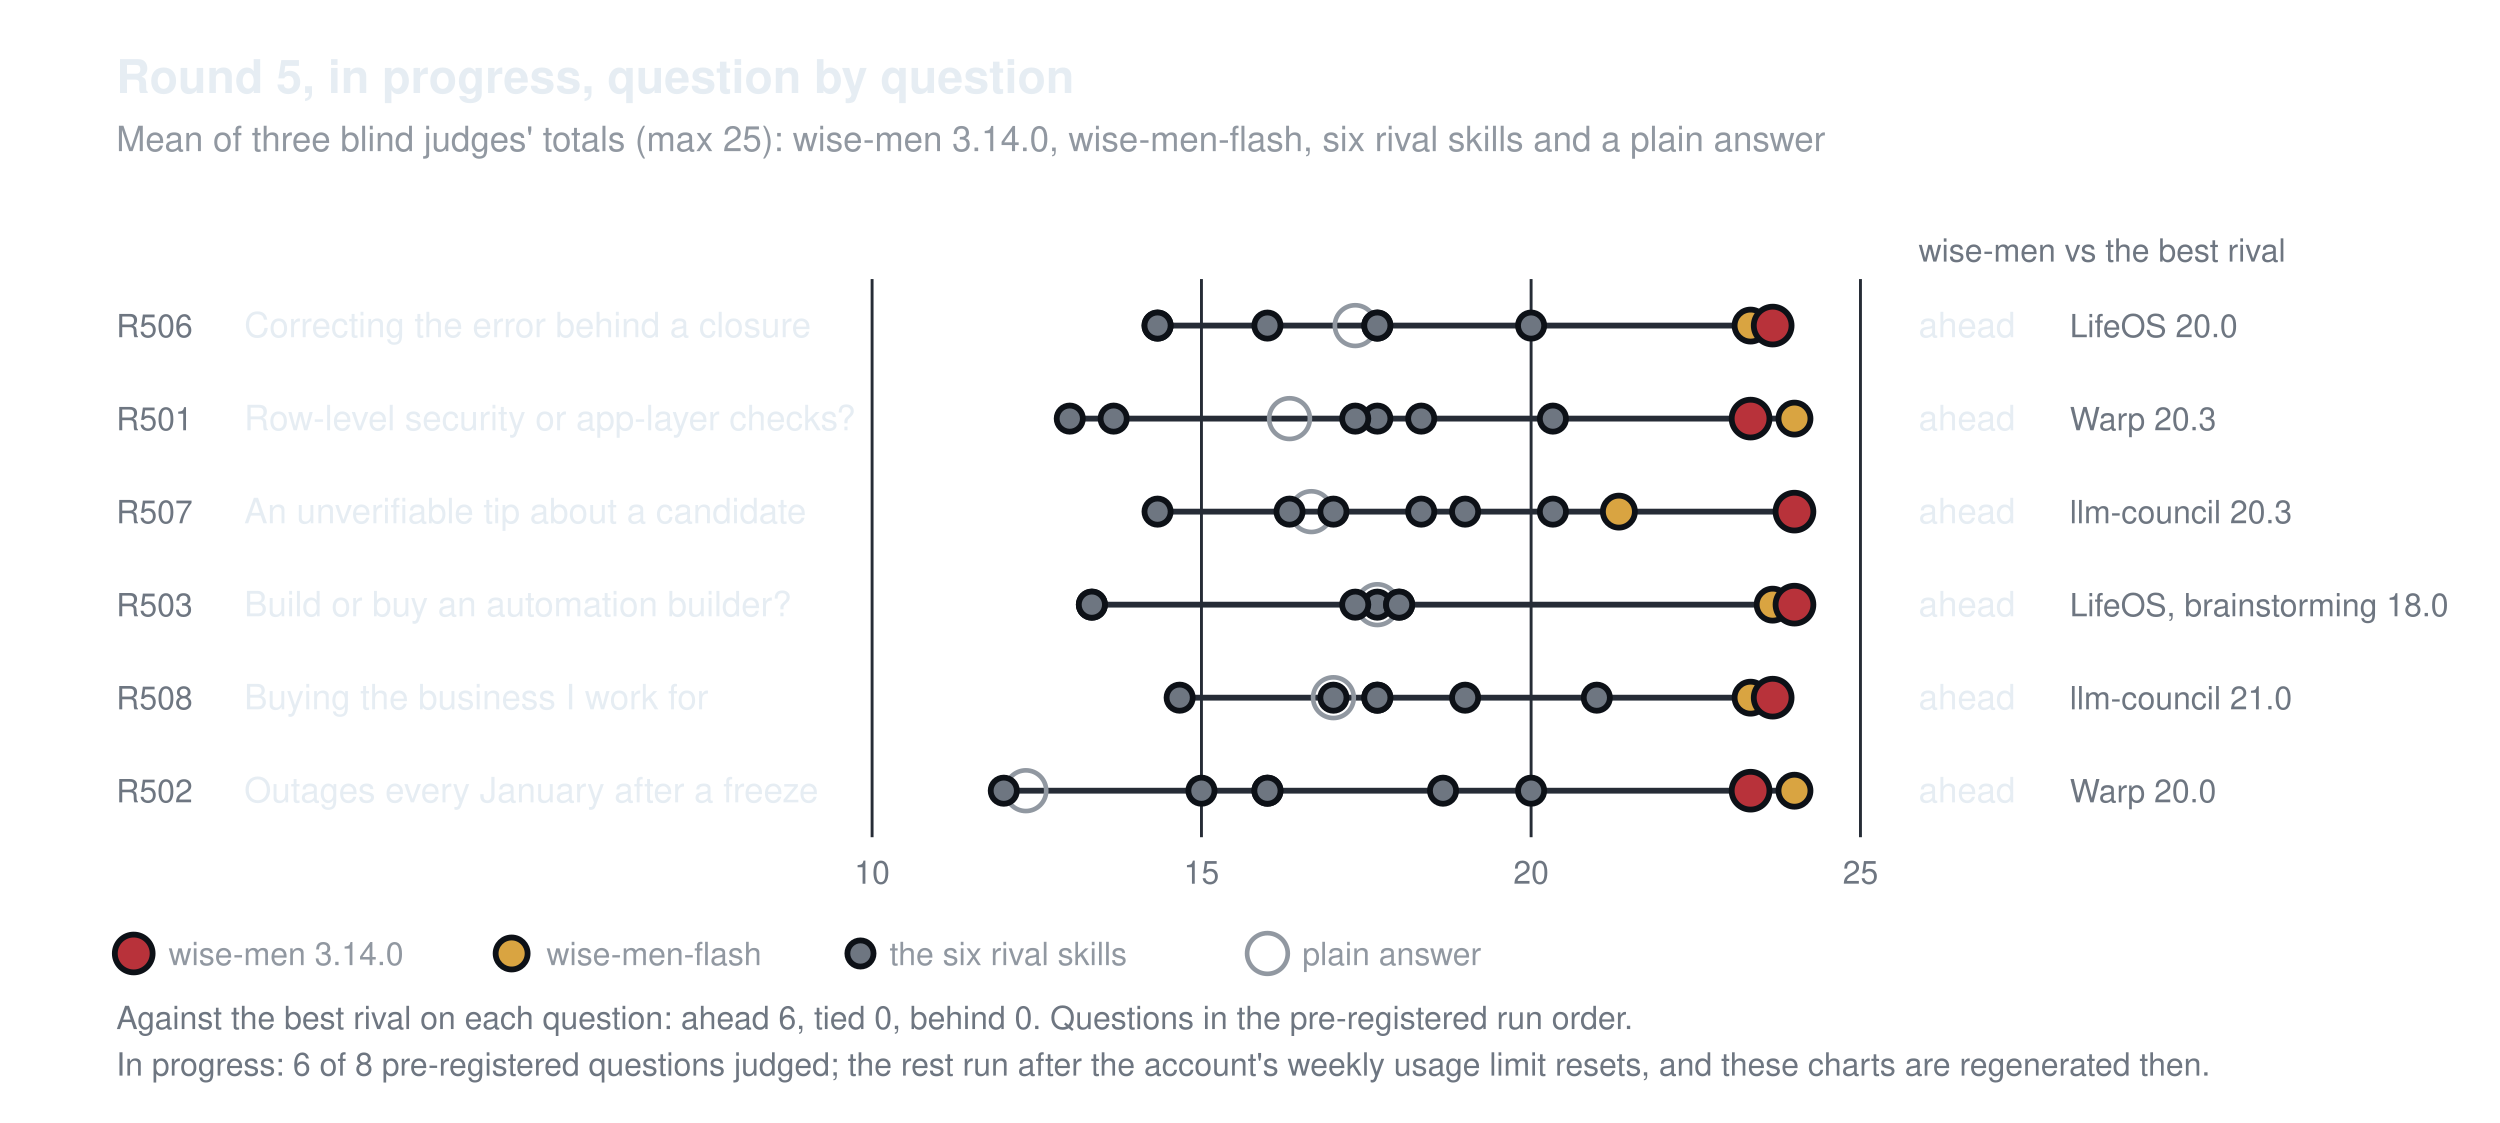
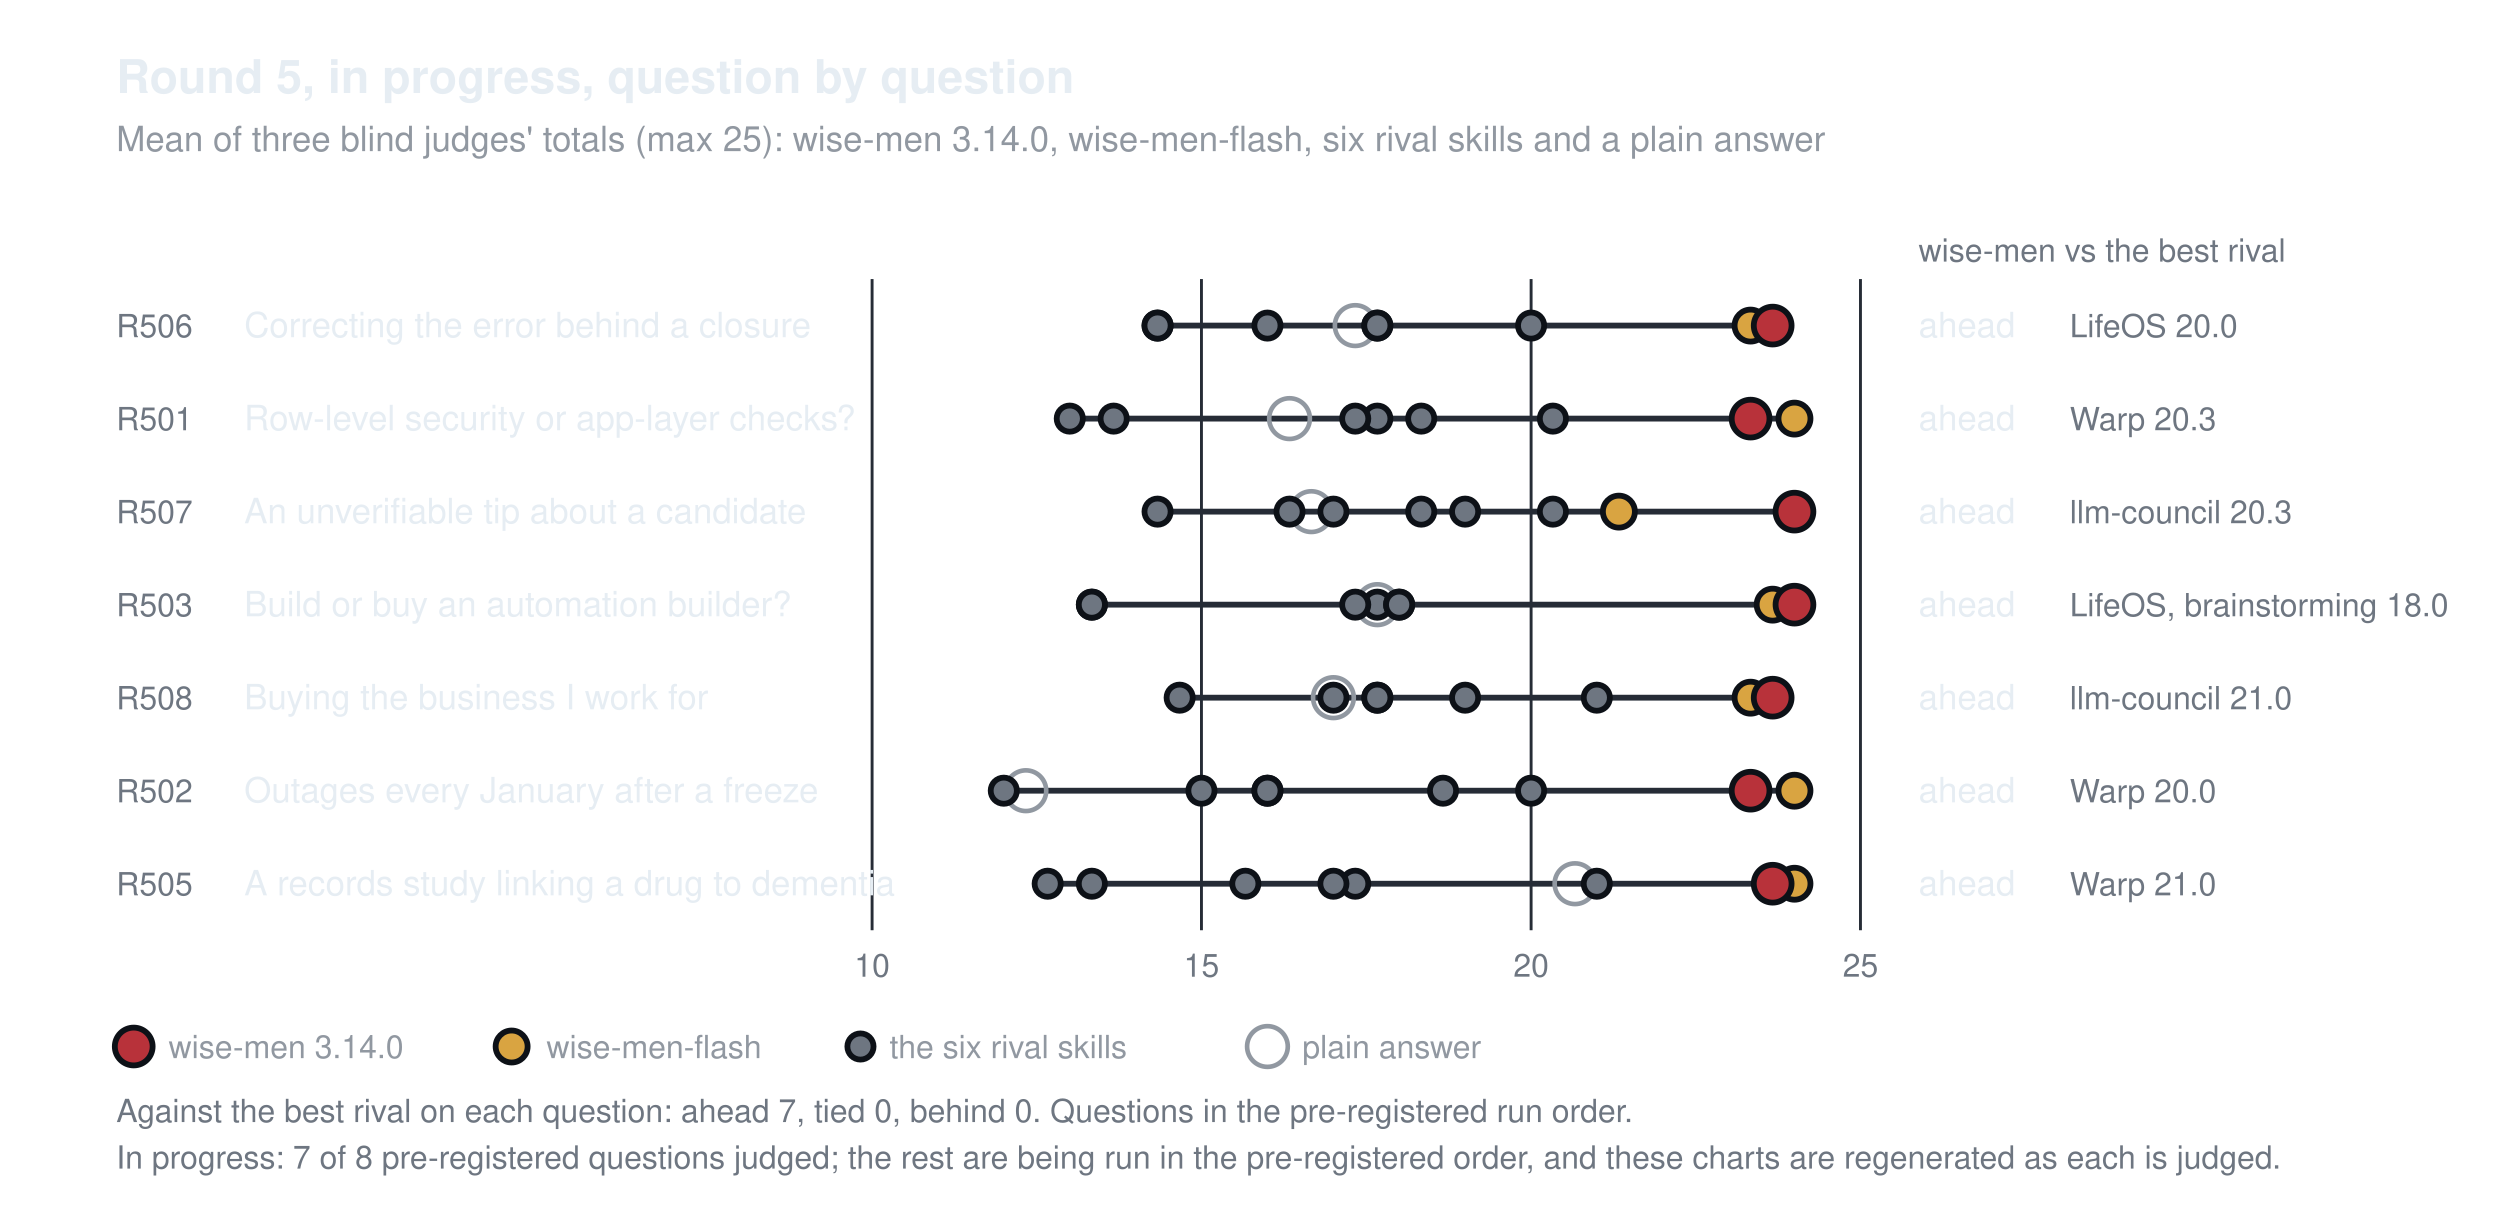
- <svg xmlns="http://www.w3.org/2000/svg" viewBox="0 0 860 386" width="860" font-family="-apple-system, BlinkMacSystemFont, 'Segoe UI', Helvetica, Arial, sans-serif">
+ <svg xmlns="http://www.w3.org/2000/svg" viewBox="0 0 860 418" width="860" font-family="-apple-system, BlinkMacSystemFont, 'Segoe UI', Helvetica, Arial, sans-serif">
  <text x="40" y="32" font-size="16" font-weight="600" fill="#e6edf3" text-anchor="start">Round 5, in progress, question by question</text>
  <text x="40" y="52" font-size="12" font-weight="400" fill="#9198a1" text-anchor="start">Mean of three blind judges' totals (max 25): wise-men 3.14.0, wise-men-flash, six rival skills and a plain answer</text>
  <text x="660" y="90" font-size="11" font-weight="400" fill="#6e7681" text-anchor="start">wise-men vs the best rival</text>
-   <line x1="300" y1="96" x2="300" y2="288" stroke="#262c36" stroke-width="1" />
-   <text x="300" y="304" font-size="11" font-weight="400" fill="#6e7681" text-anchor="middle">10</text>
-   <line x1="413.3" y1="96" x2="413.3" y2="288" stroke="#262c36" stroke-width="1" />
-   <text x="413.3" y="304" font-size="11" font-weight="400" fill="#6e7681" text-anchor="middle">15</text>
-   <line x1="526.7" y1="96" x2="526.7" y2="288" stroke="#262c36" stroke-width="1" />
-   <text x="526.7" y="304" font-size="11" font-weight="400" fill="#6e7681" text-anchor="middle">20</text>
-   <line x1="640" y1="96" x2="640" y2="288" stroke="#262c36" stroke-width="1" />
-   <text x="640" y="304" font-size="11" font-weight="400" fill="#6e7681" text-anchor="middle">25</text>
+   <line x1="300" y1="96" x2="300" y2="320" stroke="#262c36" stroke-width="1" />
+   <text x="300" y="336" font-size="11" font-weight="400" fill="#6e7681" text-anchor="middle">10</text>
+   <line x1="413.3" y1="96" x2="413.3" y2="320" stroke="#262c36" stroke-width="1" />
+   <text x="413.3" y="336" font-size="11" font-weight="400" fill="#6e7681" text-anchor="middle">15</text>
+   <line x1="526.7" y1="96" x2="526.7" y2="320" stroke="#262c36" stroke-width="1" />
+   <text x="526.7" y="336" font-size="11" font-weight="400" fill="#6e7681" text-anchor="middle">20</text>
+   <line x1="640" y1="96" x2="640" y2="320" stroke="#262c36" stroke-width="1" />
+   <text x="640" y="336" font-size="11" font-weight="400" fill="#6e7681" text-anchor="middle">25</text>
  <text x="40" y="116" font-size="11" font-weight="400" fill="#6e7681" text-anchor="start">R506</text>
  <text x="84" y="116" font-size="12" font-weight="400" fill="#e6edf3" text-anchor="start">Correcting the error behind a closure</text>
  <line x1="398.2" y1="112" x2="609.8" y2="112" stroke="#262c36" stroke-width="2" />
  <circle cx="466.2" cy="112" r="7" fill="none" stroke="#9198a1" stroke-width="1.6" />
  <circle cx="473.8" cy="112" r="4.5" fill="#6e7681" stroke="#0d1117" stroke-width="2" />
  <circle cx="398.2" cy="112" r="4.5" fill="#6e7681" stroke="#0d1117" stroke-width="2" />
  <circle cx="526.7" cy="112" r="4.5" fill="#6e7681" stroke="#0d1117" stroke-width="2" />
  <circle cx="436" cy="112" r="4.5" fill="#6e7681" stroke="#0d1117" stroke-width="2" />
  <circle cx="473.8" cy="112" r="4.5" fill="#6e7681" stroke="#0d1117" stroke-width="2" />
  <circle cx="398.2" cy="112" r="4.5" fill="#6e7681" stroke="#0d1117" stroke-width="2" />
  <circle cx="602.2" cy="112" r="5.5" fill="#d9a441" stroke="#0d1117" stroke-width="2" />
  <circle cx="609.8" cy="112" r="6.5" fill="#b8323a" stroke="#0d1117" stroke-width="2" />
  <text x="660" y="116" font-size="12" font-weight="400" fill="#e6edf3" text-anchor="start">ahead</text>
  <text x="712" y="116" font-size="11" font-weight="400" fill="#6e7681" text-anchor="start">LifeOS 20.0</text>
  <text x="40" y="148" font-size="11" font-weight="400" fill="#6e7681" text-anchor="start">R501</text>
  <text x="84" y="148" font-size="12" font-weight="400" fill="#e6edf3" text-anchor="start">Row-level security or app-layer checks?</text>
  <line x1="368" y1="144" x2="617.3" y2="144" stroke="#262c36" stroke-width="2" />
  <circle cx="443.6" cy="144" r="7" fill="none" stroke="#9198a1" stroke-width="1.6" />
  <circle cx="534.2" cy="144" r="4.5" fill="#6e7681" stroke="#0d1117" stroke-width="2" />
  <circle cx="473.8" cy="144" r="4.5" fill="#6e7681" stroke="#0d1117" stroke-width="2" />
  <circle cx="383.1" cy="144" r="4.5" fill="#6e7681" stroke="#0d1117" stroke-width="2" />
  <circle cx="466.2" cy="144" r="4.5" fill="#6e7681" stroke="#0d1117" stroke-width="2" />
  <circle cx="368" cy="144" r="4.5" fill="#6e7681" stroke="#0d1117" stroke-width="2" />
  <circle cx="488.9" cy="144" r="4.5" fill="#6e7681" stroke="#0d1117" stroke-width="2" />
  <circle cx="617.3" cy="144" r="5.5" fill="#d9a441" stroke="#0d1117" stroke-width="2" />
  <circle cx="602.2" cy="144" r="6.5" fill="#b8323a" stroke="#0d1117" stroke-width="2" />
  <text x="660" y="148" font-size="12" font-weight="400" fill="#e6edf3" text-anchor="start">ahead</text>
  <text x="712" y="148" font-size="11" font-weight="400" fill="#6e7681" text-anchor="start">Warp 20.3</text>
  <text x="40" y="180" font-size="11" font-weight="400" fill="#6e7681" text-anchor="start">R507</text>
  <text x="84" y="180" font-size="12" font-weight="400" fill="#e6edf3" text-anchor="start">An unverifiable tip about a candidate</text>
  <line x1="398.2" y1="176" x2="617.3" y2="176" stroke="#262c36" stroke-width="2" />
  <circle cx="451.1" cy="176" r="7" fill="none" stroke="#9198a1" stroke-width="1.6" />
  <circle cx="504" cy="176" r="4.5" fill="#6e7681" stroke="#0d1117" stroke-width="2" />
  <circle cx="534.2" cy="176" r="4.5" fill="#6e7681" stroke="#0d1117" stroke-width="2" />
  <circle cx="488.9" cy="176" r="4.5" fill="#6e7681" stroke="#0d1117" stroke-width="2" />
  <circle cx="443.6" cy="176" r="4.5" fill="#6e7681" stroke="#0d1117" stroke-width="2" />
  <circle cx="398.2" cy="176" r="4.5" fill="#6e7681" stroke="#0d1117" stroke-width="2" />
  <circle cx="458.7" cy="176" r="4.5" fill="#6e7681" stroke="#0d1117" stroke-width="2" />
  <circle cx="556.9" cy="176" r="5.5" fill="#d9a441" stroke="#0d1117" stroke-width="2" />
  <circle cx="617.3" cy="176" r="6.5" fill="#b8323a" stroke="#0d1117" stroke-width="2" />
  <text x="660" y="180" font-size="12" font-weight="400" fill="#e6edf3" text-anchor="start">ahead</text>
  <text x="712" y="180" font-size="11" font-weight="400" fill="#6e7681" text-anchor="start">llm-council 20.3</text>
  <text x="40" y="212" font-size="11" font-weight="400" fill="#6e7681" text-anchor="start">R503</text>
  <text x="84" y="212" font-size="12" font-weight="400" fill="#e6edf3" text-anchor="start">Build or buy an automation builder?</text>
  <line x1="375.6" y1="208" x2="617.3" y2="208" stroke="#262c36" stroke-width="2" />
  <circle cx="473.8" cy="208" r="7" fill="none" stroke="#9198a1" stroke-width="1.6" />
  <circle cx="473.8" cy="208" r="4.5" fill="#6e7681" stroke="#0d1117" stroke-width="2" />
  <circle cx="375.6" cy="208" r="4.5" fill="#6e7681" stroke="#0d1117" stroke-width="2" />
  <circle cx="481.3" cy="208" r="4.5" fill="#6e7681" stroke="#0d1117" stroke-width="2" />
  <circle cx="466.2" cy="208" r="4.5" fill="#6e7681" stroke="#0d1117" stroke-width="2" />
  <circle cx="481.3" cy="208" r="4.5" fill="#6e7681" stroke="#0d1117" stroke-width="2" />
  <circle cx="375.6" cy="208" r="4.5" fill="#6e7681" stroke="#0d1117" stroke-width="2" />
  <circle cx="609.8" cy="208" r="5.5" fill="#d9a441" stroke="#0d1117" stroke-width="2" />
  <circle cx="617.3" cy="208" r="6.5" fill="#b8323a" stroke="#0d1117" stroke-width="2" />
  <text x="660" y="212" font-size="12" font-weight="400" fill="#e6edf3" text-anchor="start">ahead</text>
  <text x="712" y="212" font-size="11" font-weight="400" fill="#6e7681" text-anchor="start">LifeOS, brainstorming 18.0</text>
  <text x="40" y="244" font-size="11" font-weight="400" fill="#6e7681" text-anchor="start">R508</text>
  <text x="84" y="244" font-size="12" font-weight="400" fill="#e6edf3" text-anchor="start">Buying the business I work for</text>
  <line x1="405.8" y1="240" x2="609.8" y2="240" stroke="#262c36" stroke-width="2" />
  <circle cx="458.7" cy="240" r="7" fill="none" stroke="#9198a1" stroke-width="1.6" />
  <circle cx="473.8" cy="240" r="4.5" fill="#6e7681" stroke="#0d1117" stroke-width="2" />
  <circle cx="549.3" cy="240" r="4.5" fill="#6e7681" stroke="#0d1117" stroke-width="2" />
  <circle cx="504" cy="240" r="4.5" fill="#6e7681" stroke="#0d1117" stroke-width="2" />
  <circle cx="405.8" cy="240" r="4.5" fill="#6e7681" stroke="#0d1117" stroke-width="2" />
  <circle cx="458.7" cy="240" r="4.5" fill="#6e7681" stroke="#0d1117" stroke-width="2" />
  <circle cx="473.8" cy="240" r="4.5" fill="#6e7681" stroke="#0d1117" stroke-width="2" />
  <circle cx="602.2" cy="240" r="5.5" fill="#d9a441" stroke="#0d1117" stroke-width="2" />
  <circle cx="609.8" cy="240" r="6.5" fill="#b8323a" stroke="#0d1117" stroke-width="2" />
  <text x="660" y="244" font-size="12" font-weight="400" fill="#e6edf3" text-anchor="start">ahead</text>
  <text x="712" y="244" font-size="11" font-weight="400" fill="#6e7681" text-anchor="start">llm-council 21.0</text>
  <text x="40" y="276" font-size="11" font-weight="400" fill="#6e7681" text-anchor="start">R502</text>
  <text x="84" y="276" font-size="12" font-weight="400" fill="#e6edf3" text-anchor="start">Outages every January after a freeze</text>
  <line x1="345.3" y1="272" x2="617.3" y2="272" stroke="#262c36" stroke-width="2" />
  <circle cx="352.9" cy="272" r="7" fill="none" stroke="#9198a1" stroke-width="1.6" />
  <circle cx="526.7" cy="272" r="4.5" fill="#6e7681" stroke="#0d1117" stroke-width="2" />
  <circle cx="413.3" cy="272" r="4.5" fill="#6e7681" stroke="#0d1117" stroke-width="2" />
  <circle cx="496.4" cy="272" r="4.5" fill="#6e7681" stroke="#0d1117" stroke-width="2" />
  <circle cx="436" cy="272" r="4.5" fill="#6e7681" stroke="#0d1117" stroke-width="2" />
  <circle cx="436" cy="272" r="4.5" fill="#6e7681" stroke="#0d1117" stroke-width="2" />
  <circle cx="345.3" cy="272" r="4.5" fill="#6e7681" stroke="#0d1117" stroke-width="2" />
  <circle cx="617.3" cy="272" r="5.5" fill="#d9a441" stroke="#0d1117" stroke-width="2" />
  <circle cx="602.2" cy="272" r="6.5" fill="#b8323a" stroke="#0d1117" stroke-width="2" />
  <text x="660" y="276" font-size="12" font-weight="400" fill="#e6edf3" text-anchor="start">ahead</text>
  <text x="712" y="276" font-size="11" font-weight="400" fill="#6e7681" text-anchor="start">Warp 20.0</text>
-   <circle cx="46" cy="328" r="6.5" fill="#b8323a" stroke="#0d1117" stroke-width="2" />
-   <text x="58" y="332" font-size="11" font-weight="400" fill="#9198a1" text-anchor="start">wise-men 3.14.0</text>
-   <circle cx="176" cy="328" r="5.5" fill="#d9a441" stroke="#0d1117" stroke-width="2" />
-   <text x="188" y="332" font-size="11" font-weight="400" fill="#9198a1" text-anchor="start">wise-men-flash</text>
-   <circle cx="296" cy="328" r="4.5" fill="#6e7681" stroke="#0d1117" stroke-width="2" />
-   <text x="306" y="332" font-size="11" font-weight="400" fill="#9198a1" text-anchor="start">the six rival skills</text>
-   <circle cx="436" cy="328" r="7" fill="none" stroke="#9198a1" stroke-width="1.6" />
-   <text x="448" y="332" font-size="11" font-weight="400" fill="#9198a1" text-anchor="start">plain answer</text>
-   <text x="40" y="354" font-size="11" font-weight="400" fill="#6e7681" text-anchor="start">Against the best rival on each question: ahead 6, tied 0, behind 0. Questions in the pre-registered run order.</text>
-   <text x="40" y="370" font-size="11" font-weight="400" fill="#6e7681" text-anchor="start">In progress: 6 of 8 pre-registered questions judged; the rest run after the account's weekly usage limit resets, and these charts are regenerated then.</text>
+   <text x="40" y="308" font-size="11" font-weight="400" fill="#6e7681" text-anchor="start">R505</text>
+   <text x="84" y="308" font-size="12" font-weight="400" fill="#e6edf3" text-anchor="start">A records study linking a drug to dementia</text>
+   <line x1="360.4" y1="304" x2="617.3" y2="304" stroke="#262c36" stroke-width="2" />
+   <circle cx="541.8" cy="304" r="7" fill="none" stroke="#9198a1" stroke-width="1.6" />
+   <circle cx="549.3" cy="304" r="4.5" fill="#6e7681" stroke="#0d1117" stroke-width="2" />
+   <circle cx="428.4" cy="304" r="4.5" fill="#6e7681" stroke="#0d1117" stroke-width="2" />
+   <circle cx="466.2" cy="304" r="4.5" fill="#6e7681" stroke="#0d1117" stroke-width="2" />
+   <circle cx="375.6" cy="304" r="4.5" fill="#6e7681" stroke="#0d1117" stroke-width="2" />
+   <circle cx="458.7" cy="304" r="4.5" fill="#6e7681" stroke="#0d1117" stroke-width="2" />
+   <circle cx="360.4" cy="304" r="4.5" fill="#6e7681" stroke="#0d1117" stroke-width="2" />
+   <circle cx="617.3" cy="304" r="5.5" fill="#d9a441" stroke="#0d1117" stroke-width="2" />
+   <circle cx="609.8" cy="304" r="6.5" fill="#b8323a" stroke="#0d1117" stroke-width="2" />
+   <text x="660" y="308" font-size="12" font-weight="400" fill="#e6edf3" text-anchor="start">ahead</text>
+   <text x="712" y="308" font-size="11" font-weight="400" fill="#6e7681" text-anchor="start">Warp 21.0</text>
+   <circle cx="46" cy="360" r="6.5" fill="#b8323a" stroke="#0d1117" stroke-width="2" />
+   <text x="58" y="364" font-size="11" font-weight="400" fill="#9198a1" text-anchor="start">wise-men 3.14.0</text>
+   <circle cx="176" cy="360" r="5.5" fill="#d9a441" stroke="#0d1117" stroke-width="2" />
+   <text x="188" y="364" font-size="11" font-weight="400" fill="#9198a1" text-anchor="start">wise-men-flash</text>
+   <circle cx="296" cy="360" r="4.5" fill="#6e7681" stroke="#0d1117" stroke-width="2" />
+   <text x="306" y="364" font-size="11" font-weight="400" fill="#9198a1" text-anchor="start">the six rival skills</text>
+   <circle cx="436" cy="360" r="7" fill="none" stroke="#9198a1" stroke-width="1.6" />
+   <text x="448" y="364" font-size="11" font-weight="400" fill="#9198a1" text-anchor="start">plain answer</text>
+   <text x="40" y="386" font-size="11" font-weight="400" fill="#6e7681" text-anchor="start">Against the best rival on each question: ahead 7, tied 0, behind 0. Questions in the pre-registered run order.</text>
+   <text x="40" y="402" font-size="11" font-weight="400" fill="#6e7681" text-anchor="start">In progress: 7 of 8 pre-registered questions judged; the rest are being run in the pre-registered order, and these charts are regenerated as each is judged.</text>
</svg>
